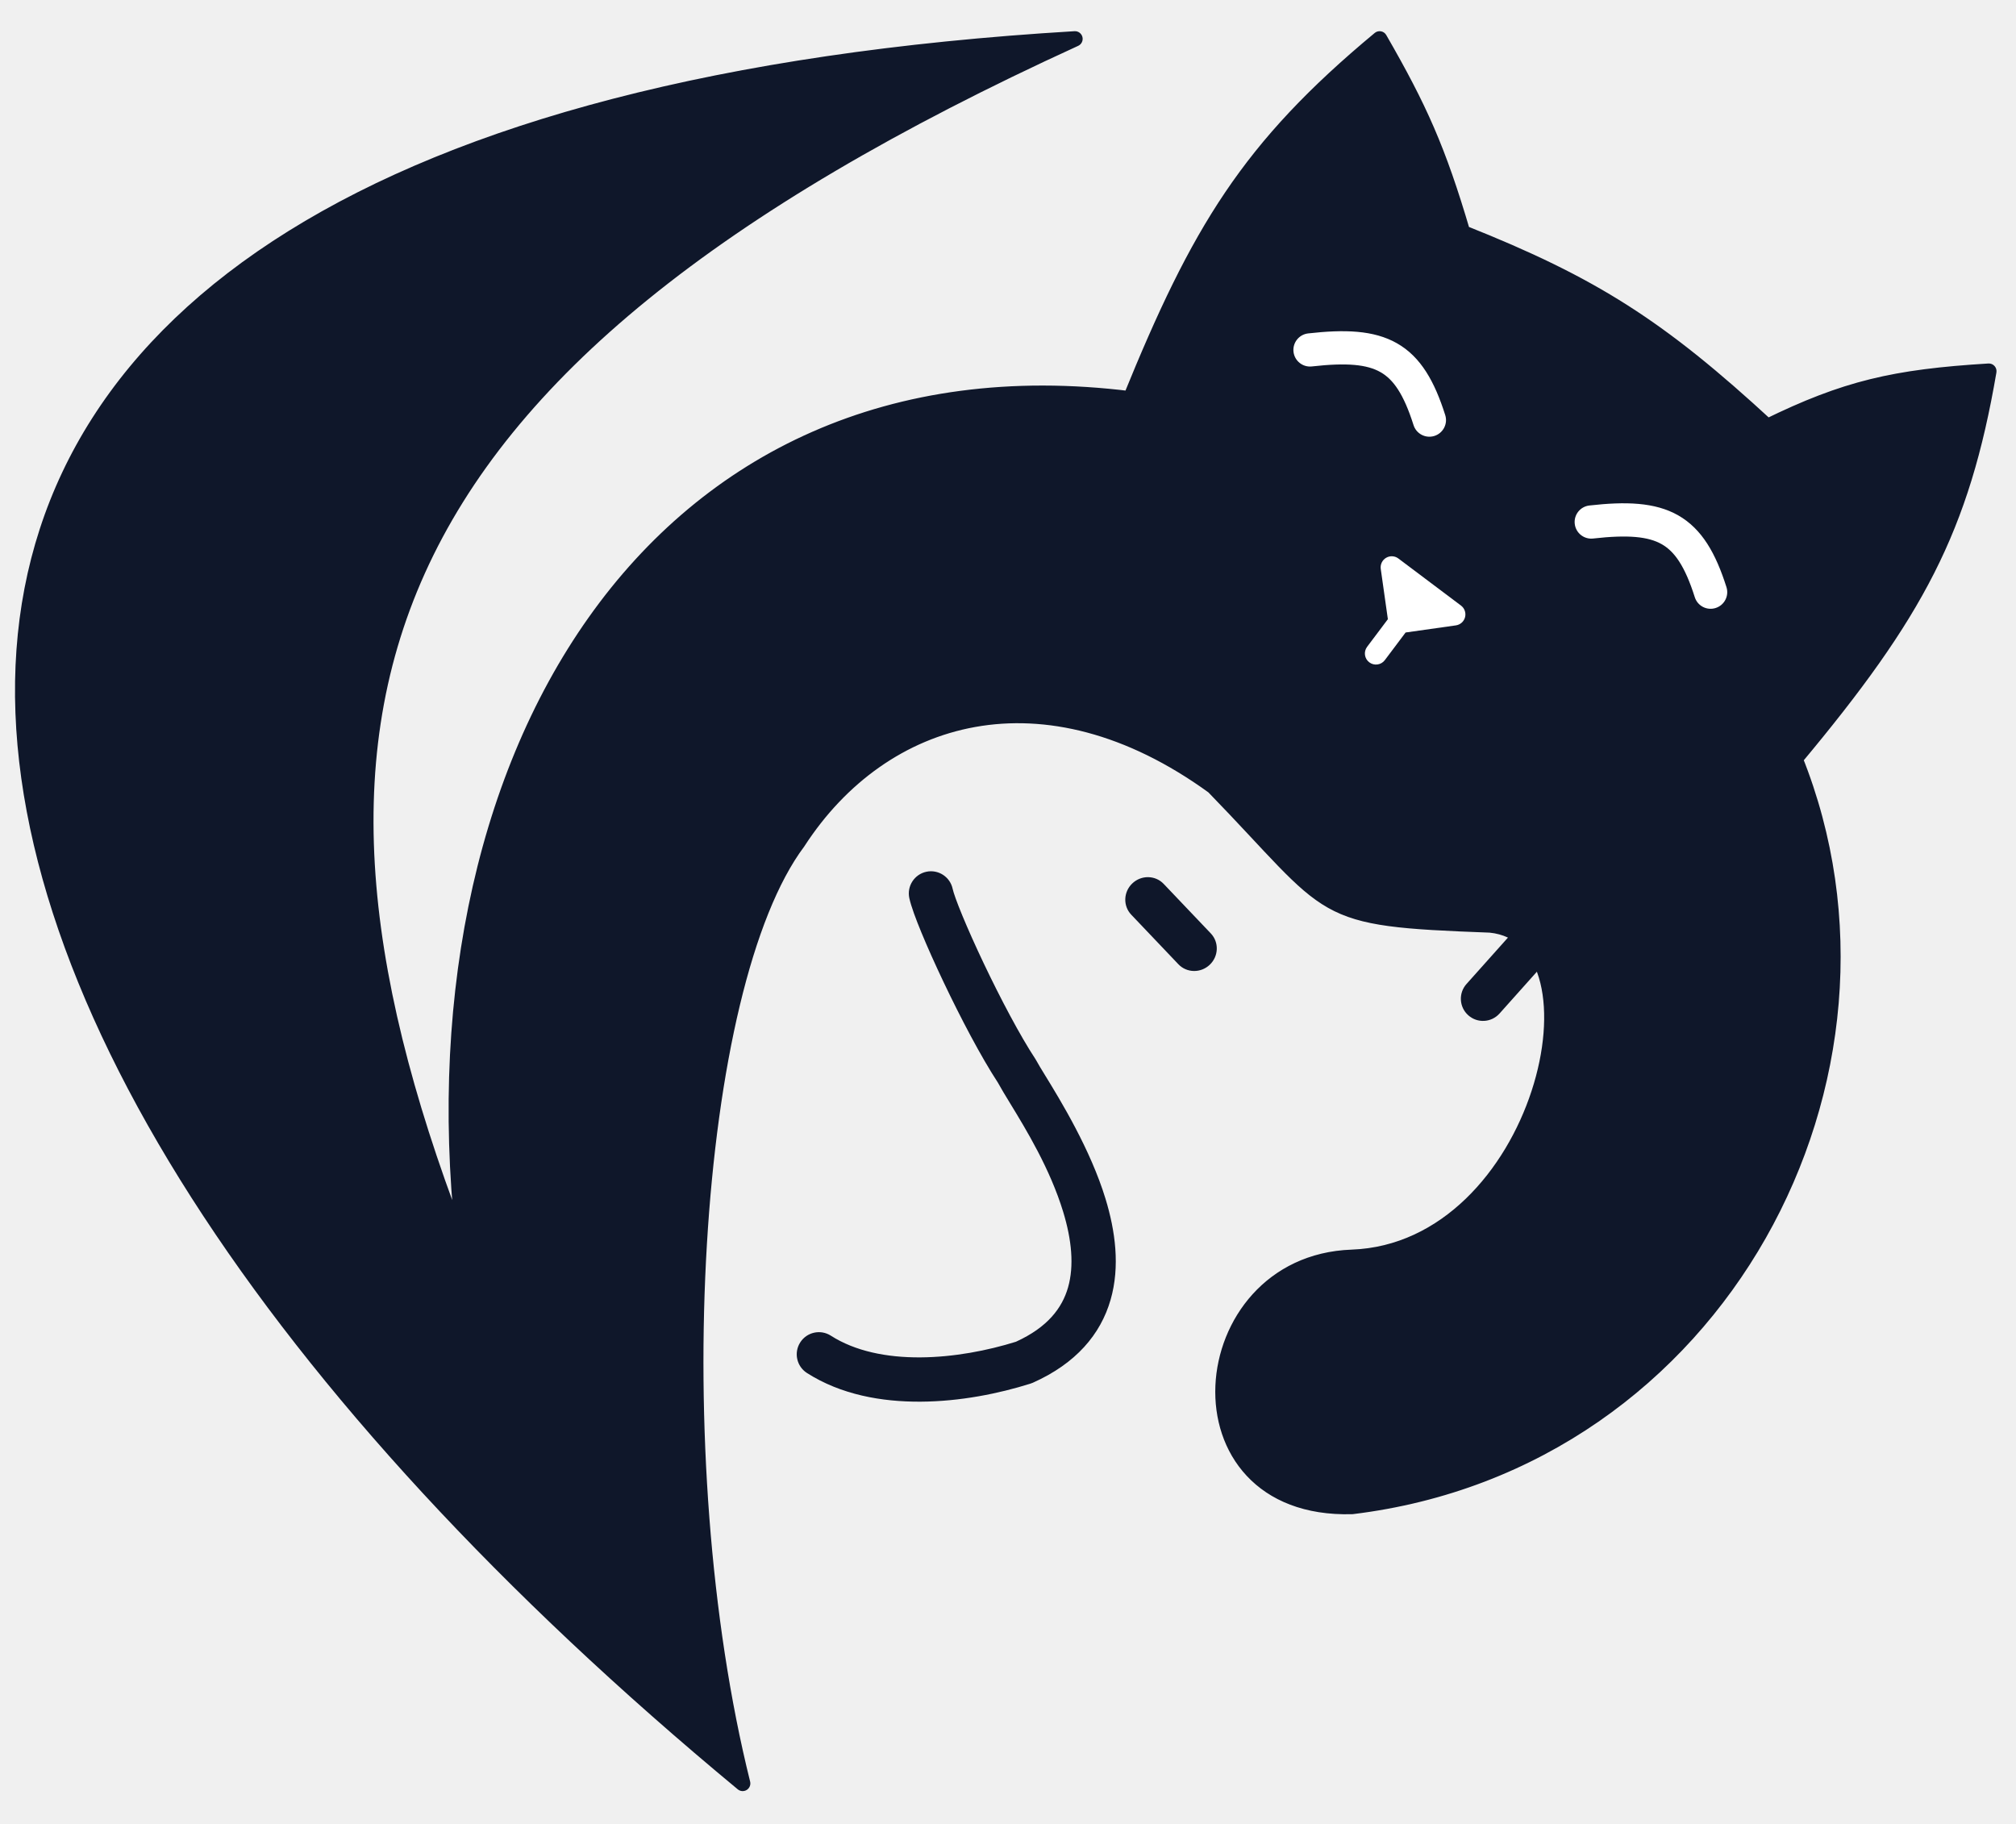
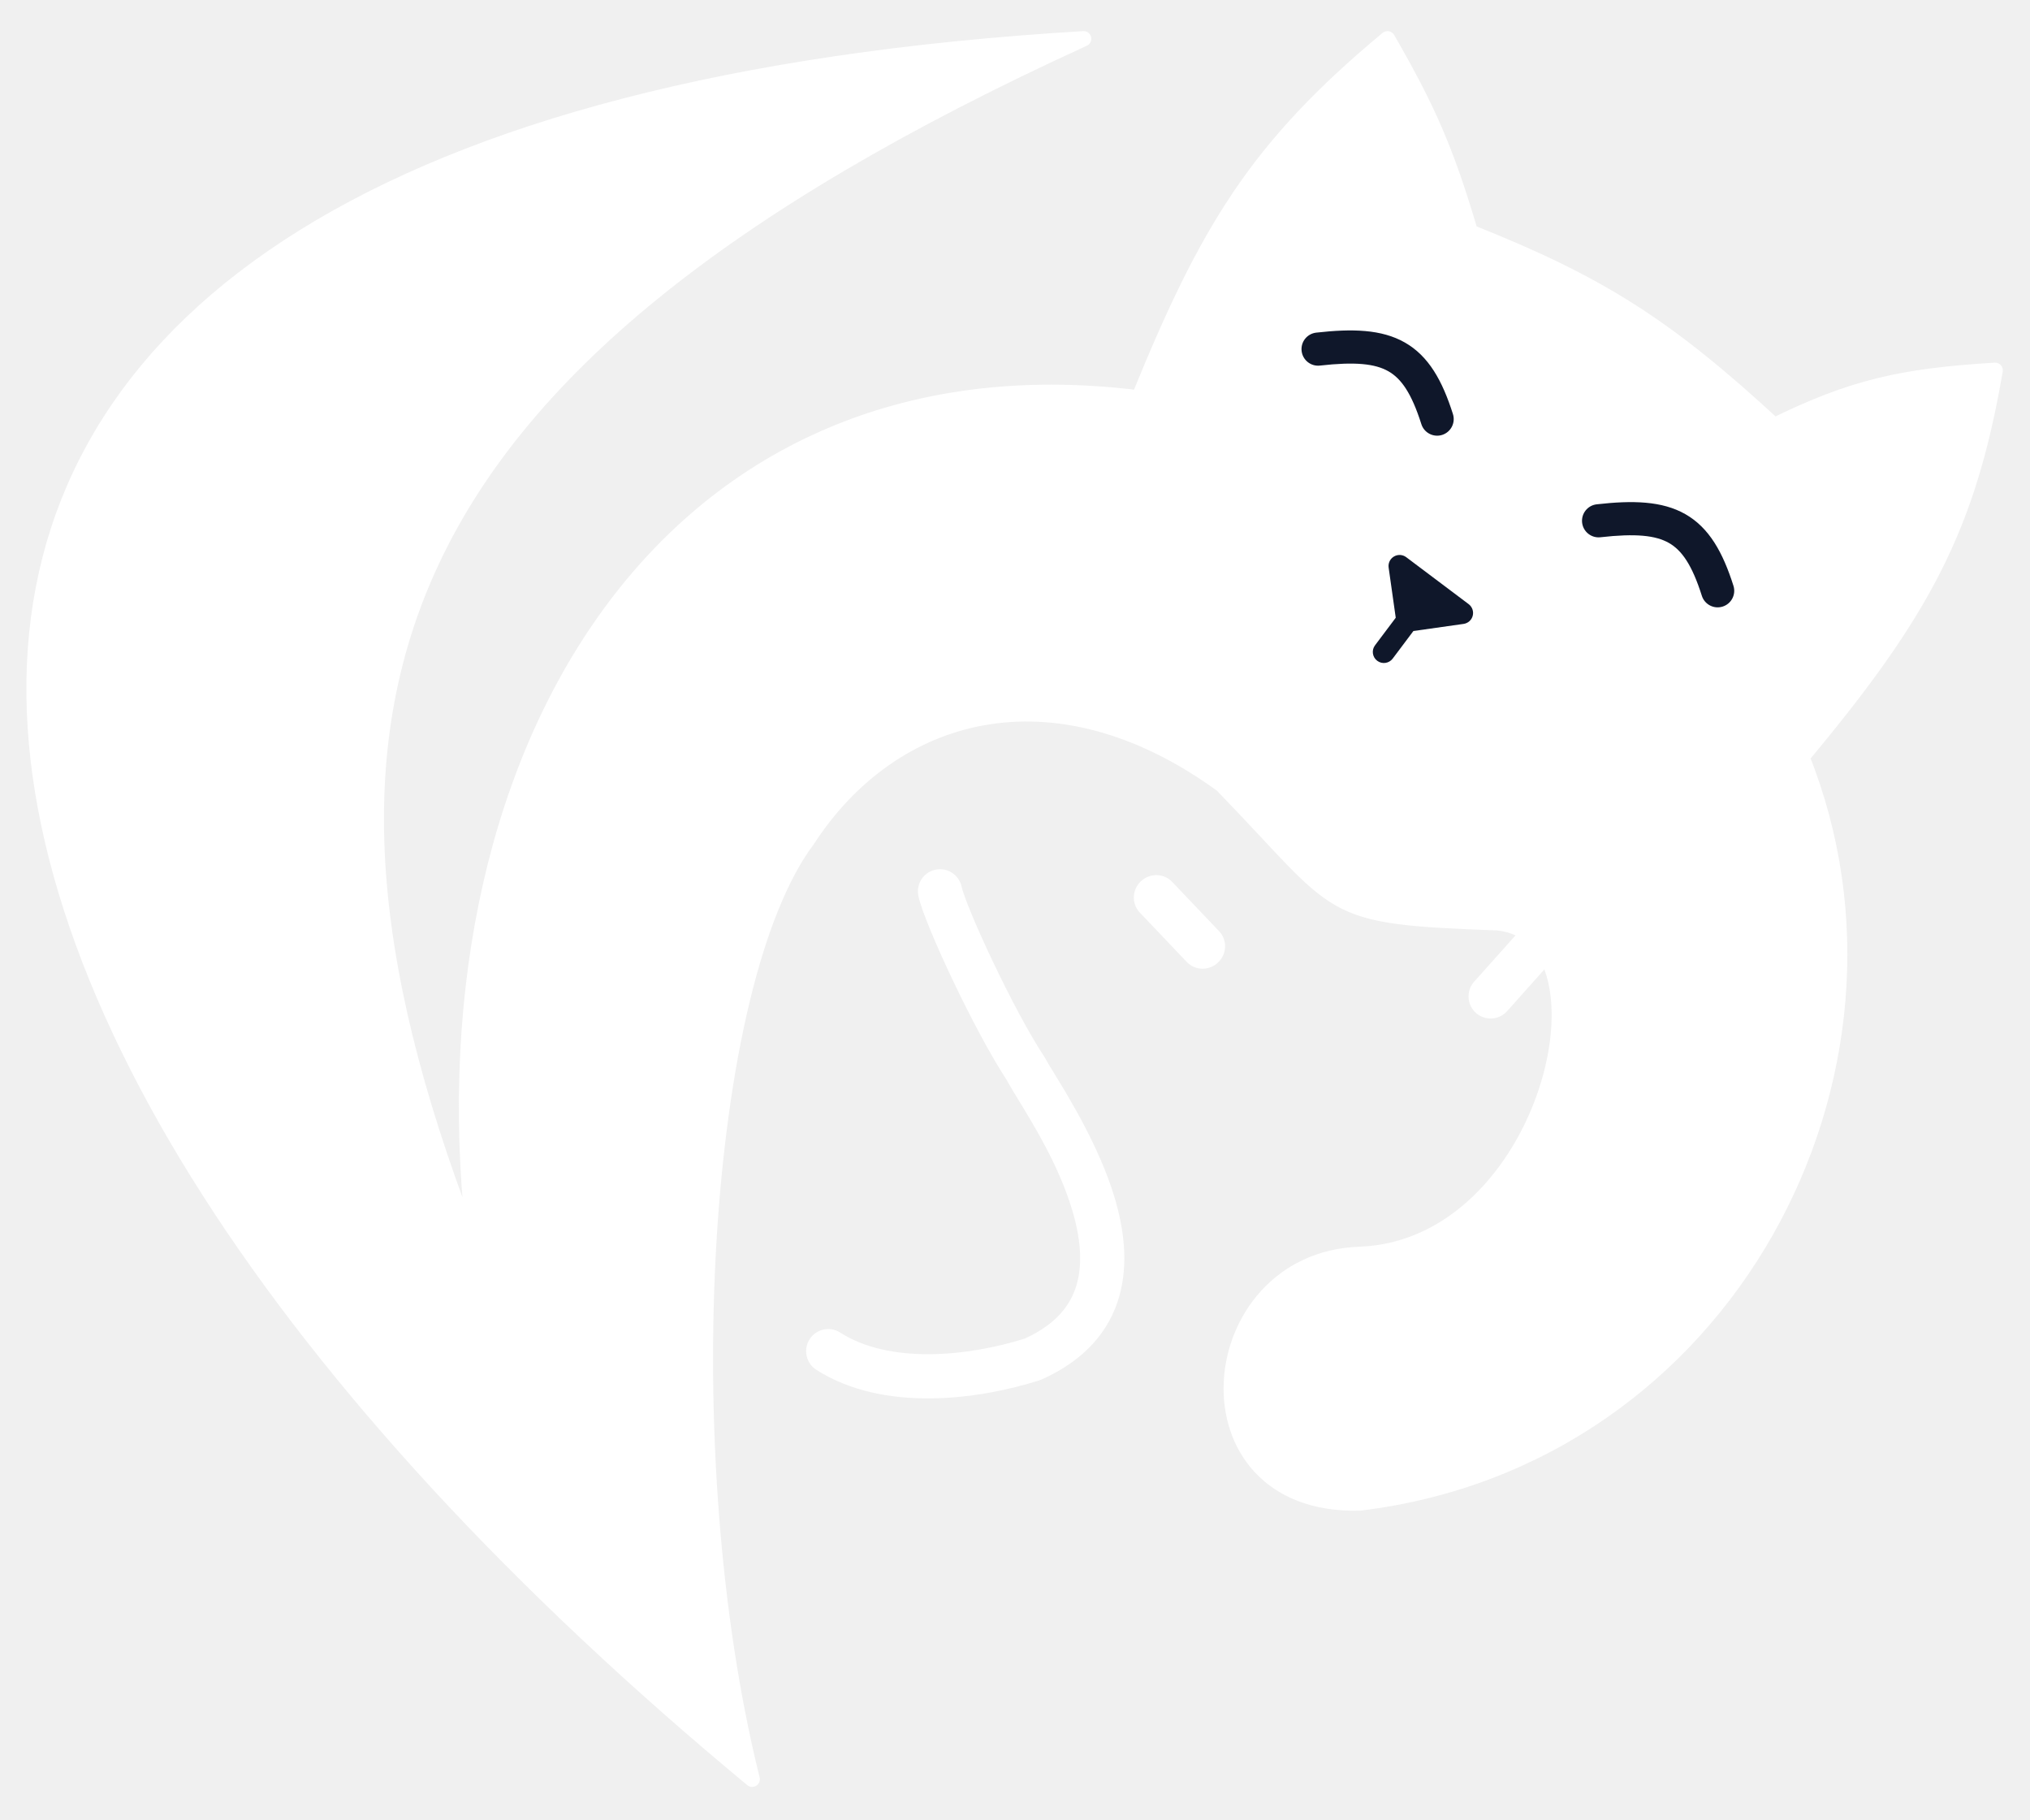
- <svg xmlns="http://www.w3.org/2000/svg" width="105" height="95" viewBox="0 0 105 95" fill="none">
-   <path fill-rule="evenodd" clip-rule="evenodd" d="M80.464 48.411C80.939 48.836 80.98 49.565 80.556 50.041L78.101 52.789C77.676 53.265 76.947 53.306 76.472 52.881C75.996 52.457 75.955 51.727 76.38 51.252L78.835 48.504C79.259 48.028 79.989 47.987 80.464 48.411Z" fill="#0F172A" />
-   <path fill-rule="evenodd" clip-rule="evenodd" d="M58.976 46.012C59.442 45.569 60.173 45.581 60.608 46.038L63.064 48.619C63.499 49.077 63.474 49.806 63.007 50.25C62.541 50.693 61.81 50.681 61.375 50.224L58.919 47.642C58.484 47.185 58.509 46.455 58.976 46.012Z" fill="#0F172A" />
-   <path fill-rule="evenodd" clip-rule="evenodd" d="M48.248 45.406C48.871 45.273 49.484 45.671 49.617 46.294C49.658 46.486 49.824 46.968 50.129 47.704C50.42 48.408 50.804 49.268 51.235 50.175C52.104 52.001 53.13 53.951 53.933 55.168C53.954 55.2 53.973 55.233 53.991 55.267C54.07 55.417 54.224 55.67 54.429 56.003C55.229 57.308 56.793 59.86 57.58 62.443C58.086 64.102 58.345 65.958 57.843 67.699C57.324 69.502 56.038 71.018 53.797 72.019C53.758 72.037 53.717 72.052 53.675 72.065C52.015 72.591 49.988 72.995 47.952 73.007C45.925 73.02 43.798 72.644 42.029 71.513C41.492 71.169 41.335 70.456 41.679 69.919C42.022 69.382 42.736 69.225 43.273 69.569C44.535 70.376 46.172 70.711 47.938 70.7C49.671 70.689 51.44 70.346 52.915 69.885C54.572 69.13 55.321 68.12 55.626 67.061C55.952 65.927 55.816 64.57 55.373 63.116C54.69 60.877 53.446 58.837 52.61 57.466C52.349 57.038 52.128 56.675 51.975 56.392C51.09 55.039 50.023 53 49.151 51.166C48.707 50.232 48.305 49.334 47.996 48.585C47.7 47.869 47.452 47.203 47.36 46.776C47.227 46.153 47.625 45.539 48.248 45.406Z" fill="#0F172A" />
-   <path d="M41.566 43.852C35.934 51.367 34.433 75.812 38.681 92.891C-10.382 52.244 -17.825 6.435 55.989 2.024C18.155 19.314 13.13 37.377 24.258 65.487C21.017 39.965 33.902 17.652 58.873 20.775C62.431 12.026 65.033 7.692 71.854 2.024C73.927 5.619 74.91 7.8 76.181 12.121C82.978 14.82 86.443 17.048 92.047 22.217C96.118 20.222 98.666 19.632 103.585 19.332C102.179 27.55 99.815 31.951 93.489 39.525C100.099 55.984 89.578 76.141 70.412 78.468C60.908 78.736 62.021 65.786 70.412 65.487C80.303 65.13 84.089 48.829 77.624 48.179C68.376 47.83 69.655 47.616 63.2 40.967C54.389 34.577 45.962 37.07 41.566 43.852Z" fill="#0F172A" />
-   <path d="M38.681 92.891L38.426 93.199C38.559 93.309 38.748 93.321 38.894 93.229C39.04 93.137 39.111 92.962 39.069 92.794L38.681 92.891ZM41.566 43.852L41.886 44.092C41.891 44.084 41.896 44.077 41.901 44.069L41.566 43.852ZM63.2 40.967L63.487 40.688C63.471 40.672 63.454 40.657 63.435 40.643L63.2 40.967ZM77.624 48.179L77.663 47.781C77.655 47.78 77.647 47.779 77.639 47.779L77.624 48.179ZM70.412 65.487L70.426 65.886L70.426 65.886L70.412 65.487ZM70.412 78.468L70.423 78.867C70.436 78.867 70.448 78.866 70.46 78.865L70.412 78.468ZM93.489 39.525L93.182 39.268C93.088 39.381 93.063 39.537 93.118 39.674L93.489 39.525ZM103.585 19.332L103.98 19.4C104 19.279 103.965 19.156 103.883 19.065C103.802 18.974 103.683 18.926 103.561 18.933L103.585 19.332ZM92.047 22.217L91.776 22.511C91.897 22.623 92.075 22.649 92.223 22.576L92.047 22.217ZM76.181 12.121L75.798 12.234C75.832 12.352 75.919 12.447 76.034 12.492L76.181 12.121ZM71.854 2.024L72.201 1.825C72.142 1.722 72.041 1.651 71.925 1.631C71.809 1.61 71.689 1.641 71.599 1.717L71.854 2.024ZM58.873 20.775L58.824 21.172C59.003 21.194 59.176 21.093 59.244 20.925L58.873 20.775ZM24.258 65.487L23.886 65.634C23.96 65.821 24.162 65.924 24.357 65.874C24.552 65.824 24.68 65.636 24.654 65.436L24.258 65.487ZM55.989 2.024L56.155 2.388C56.33 2.308 56.423 2.115 56.377 1.928C56.33 1.741 56.157 1.614 55.965 1.625L55.989 2.024ZM39.069 92.794C36.957 84.302 36.271 73.963 36.818 64.809C37.091 60.233 37.671 55.964 38.531 52.376C39.392 48.78 40.526 45.906 41.886 44.092L41.245 43.612C39.789 45.556 38.624 48.555 37.753 52.19C36.88 55.833 36.294 60.151 36.019 64.761C35.469 73.978 36.157 84.401 38.293 92.987L39.069 92.794ZM41.901 44.069C44.048 40.758 47.164 38.514 50.798 37.864C54.429 37.214 58.631 38.147 62.965 41.291L63.435 40.643C58.959 37.397 54.541 36.382 50.657 37.076C46.775 37.77 43.48 40.164 41.23 43.634L41.901 44.069ZM62.913 41.246C63.718 42.074 64.401 42.802 65.002 43.445C65.601 44.086 66.12 44.645 66.589 45.128C67.527 46.094 68.294 46.79 69.168 47.284C70.914 48.27 73.021 48.406 77.609 48.578L77.639 47.779C72.978 47.603 71.101 47.457 69.561 46.587C68.792 46.153 68.09 45.526 67.163 44.571C66.701 44.094 66.189 43.543 65.586 42.898C64.985 42.255 64.297 41.522 63.487 40.688L62.913 41.246ZM77.584 48.577C78.981 48.717 79.854 49.686 80.227 51.203C80.603 52.734 80.443 54.765 79.771 56.818C78.422 60.943 75.103 64.917 70.397 65.087L70.426 65.886C75.612 65.7 79.132 61.345 80.532 57.067C81.234 54.92 81.427 52.731 81.004 51.012C80.577 49.278 79.499 47.965 77.663 47.781L77.584 48.577ZM70.398 65.087C65.957 65.246 63.448 68.762 63.302 72.173C63.228 73.882 63.744 75.596 64.93 76.867C66.121 78.145 67.952 78.937 70.423 78.867L70.401 78.068C68.12 78.132 66.525 77.406 65.515 76.322C64.499 75.232 64.035 73.739 64.101 72.207C64.233 69.136 66.476 66.028 70.426 65.886L70.398 65.087ZM70.46 78.865C89.901 76.504 100.562 56.065 93.86 39.376L93.118 39.674C99.635 55.904 89.254 75.777 70.364 78.07L70.46 78.865ZM93.796 39.781C96.966 35.986 99.161 32.965 100.739 29.851C102.319 26.731 103.272 23.536 103.98 19.4L103.191 19.265C102.492 23.346 101.56 26.46 100.025 29.489C98.488 32.523 96.338 35.49 93.182 39.268L93.796 39.781ZM103.561 18.933C98.599 19.235 95.997 19.836 91.871 21.858L92.223 22.576C96.239 20.608 98.734 20.029 103.61 19.732L103.561 18.933ZM92.318 21.923C86.68 16.723 83.174 14.467 76.329 11.749L76.034 12.492C82.781 15.172 86.205 17.373 91.776 22.511L92.318 21.923ZM76.565 12.008C75.284 7.655 74.288 5.445 72.201 1.825L71.508 2.224C73.565 5.793 74.535 7.946 75.798 12.234L76.565 12.008ZM71.599 1.717C68.167 4.568 65.783 7.095 63.809 10.02C61.837 12.941 60.285 16.242 58.503 20.624L59.244 20.925C61.02 16.558 62.547 13.318 64.472 10.468C66.393 7.621 68.72 5.148 72.11 2.332L71.599 1.717ZM58.923 20.378C46.292 18.798 36.683 23.659 30.66 32.158C24.65 40.637 22.231 52.704 23.861 65.537L24.654 65.436C23.043 52.748 25.447 40.897 31.312 32.62C37.164 24.363 46.484 19.628 58.824 21.172L58.923 20.378ZM24.63 65.339C19.08 51.32 17.6 39.905 22.128 29.863C26.661 19.807 37.264 11.021 56.155 2.388L55.822 1.661C36.88 10.317 26.054 19.208 21.398 29.534C16.737 39.873 18.308 51.544 23.886 65.634L24.63 65.339ZM55.965 1.625C37.478 2.73 24.028 6.428 15.034 12.028C6.022 17.637 1.484 25.156 0.857 33.84C0.232 42.501 3.501 52.262 9.97 62.381C16.442 72.504 26.138 83.019 38.426 93.199L38.936 92.583C26.693 82.44 17.06 71.985 10.644 61.95C4.225 51.91 1.047 42.322 1.655 33.898C2.261 25.498 6.636 18.197 15.456 12.707C24.293 7.206 37.593 3.524 56.013 2.424L55.965 1.625Z" fill="#0F172A" />
-   <path fill-rule="evenodd" clip-rule="evenodd" d="M71.902 19.384C71.204 18.986 70.164 18.878 68.327 19.086C67.853 19.14 67.424 18.798 67.37 18.323C67.317 17.848 67.658 17.42 68.133 17.366C70.01 17.154 71.544 17.188 72.759 17.88C74.005 18.589 74.718 19.872 75.272 21.619C75.417 22.075 75.164 22.561 74.709 22.706C74.253 22.85 73.767 22.598 73.622 22.142C73.107 20.518 72.569 19.763 71.902 19.384Z" fill="white" />
-   <path fill-rule="evenodd" clip-rule="evenodd" d="M86.55 28.346C85.852 27.949 84.811 27.841 82.975 28.049C82.5 28.103 82.072 27.761 82.018 27.286C81.964 26.811 82.305 26.383 82.78 26.329C84.657 26.117 86.191 26.151 87.406 26.842C88.652 27.552 89.366 28.835 89.92 30.582C90.064 31.038 89.812 31.524 89.356 31.668C88.901 31.813 88.414 31.561 88.27 31.105C87.755 29.481 87.216 28.726 86.55 28.346Z" fill="white" />
-   <path d="M75.746 32.003L72.485 29.552L72.889 32.408L75.746 32.003Z" fill="white" />
-   <path fill-rule="evenodd" clip-rule="evenodd" d="M72.192 29.054C72.393 28.935 72.646 28.949 72.832 29.089L76.093 31.541C76.28 31.681 76.363 31.92 76.305 32.146C76.247 32.372 76.058 32.54 75.827 32.573L73.208 32.944L72.126 34.384C71.934 34.639 71.573 34.69 71.318 34.498C71.063 34.307 71.012 33.945 71.203 33.691L72.285 32.251L71.914 29.631C71.882 29.401 71.991 29.172 72.192 29.054ZM73.38 31.755L74.286 31.626L73.252 30.849L73.38 31.755Z" fill="white" />
+ <svg xmlns="http://www.w3.org/2000/svg" width="106" height="95" viewBox="0 0 106 95" fill="none">
+   <path fill-rule="evenodd" clip-rule="evenodd" d="M81.059 48.411C81.535 48.836 81.576 49.565 81.151 50.041L78.697 52.789C78.272 53.265 77.543 53.306 77.067 52.881C76.592 52.457 76.551 51.727 76.975 51.252L79.43 48.504C79.855 48.028 80.584 47.987 81.059 48.411Z" fill="white" />
+   <path fill-rule="evenodd" clip-rule="evenodd" d="M59.572 46.012C60.038 45.569 60.769 45.581 61.204 46.038L63.66 48.619C64.095 49.077 64.069 49.806 63.603 50.25C63.136 50.693 62.406 50.681 61.971 50.224L59.515 47.642C59.08 47.185 59.105 46.455 59.572 46.012Z" fill="white" />
+   <path fill-rule="evenodd" clip-rule="evenodd" d="M48.843 45.406C49.467 45.273 50.08 45.671 50.213 46.294C50.254 46.486 50.42 46.968 50.724 47.704C51.015 48.408 51.4 49.268 51.831 50.175C52.699 52.001 53.726 53.951 54.528 55.168C54.55 55.2 54.569 55.233 54.587 55.267C54.666 55.417 54.82 55.67 55.025 56.003C55.825 57.308 57.389 59.86 58.176 62.443C58.682 64.102 58.94 65.958 58.439 67.699C57.92 69.502 56.634 71.018 54.393 72.019C54.353 72.037 54.312 72.052 54.271 72.065C52.611 72.591 50.583 72.995 48.548 73.007C46.521 73.02 44.393 72.644 42.625 71.513C42.088 71.169 41.931 70.456 42.275 69.919C42.618 69.382 43.331 69.225 43.868 69.569C45.131 70.376 46.767 70.711 48.534 70.7C50.266 70.689 52.035 70.346 53.511 69.885C55.167 69.13 55.916 68.12 56.221 67.061C56.548 65.927 56.412 64.57 55.969 63.116C55.286 60.877 54.042 58.837 53.205 57.466C52.945 57.038 52.723 56.675 52.571 56.392C51.686 55.039 50.619 53 49.747 51.166C49.303 50.232 48.901 49.334 48.592 48.585C48.296 47.869 48.047 47.203 47.956 46.776C47.823 46.153 48.22 45.539 48.843 45.406Z" fill="white" />
+   <path d="M42.161 43.852C36.53 51.367 35.029 75.812 39.276 92.891C-9.786 52.244 -17.229 6.435 56.584 2.024C18.751 19.314 13.726 37.377 24.853 65.487C21.612 39.965 34.498 17.652 59.469 20.775C63.027 12.026 65.629 7.692 72.45 2.024C74.522 5.619 75.505 7.8 76.777 12.121C83.573 14.82 87.039 17.048 92.642 22.217C96.714 20.222 99.262 19.632 104.181 19.332C102.774 27.55 100.411 31.951 94.085 39.525C100.694 55.984 90.173 76.141 71.008 78.468C61.504 78.736 62.617 65.786 71.008 65.487C80.899 65.13 84.685 48.829 78.219 48.179C68.972 47.83 70.25 47.616 63.796 40.967C54.984 34.577 46.557 37.07 42.161 43.852Z" fill="white" />
+   <path d="M39.276 92.891L39.021 93.199C39.154 93.309 39.343 93.321 39.489 93.229C39.636 93.137 39.706 92.962 39.665 92.794L39.276 92.891ZM42.161 43.852L42.481 44.092C42.487 44.084 42.492 44.077 42.497 44.069L42.161 43.852ZM63.796 40.967L64.083 40.688C64.067 40.672 64.05 40.657 64.031 40.643L63.796 40.967ZM78.219 48.179L78.259 47.781C78.251 47.78 78.243 47.779 78.234 47.779L78.219 48.179ZM71.008 65.487L71.022 65.886L71.022 65.886L71.008 65.487ZM71.008 78.468L71.019 78.867C71.031 78.867 71.044 78.866 71.056 78.865L71.008 78.468ZM94.085 39.525L93.778 39.268C93.683 39.381 93.659 39.537 93.714 39.674L94.085 39.525ZM104.181 19.332L104.575 19.4C104.596 19.279 104.56 19.156 104.479 19.065C104.397 18.974 104.279 18.926 104.157 18.933L104.181 19.332ZM92.642 22.217L92.371 22.511C92.493 22.623 92.67 22.649 92.819 22.576L92.642 22.217ZM76.777 12.121L76.393 12.234C76.428 12.352 76.515 12.447 76.629 12.492L76.777 12.121ZM72.45 2.024L72.797 1.825C72.738 1.722 72.637 1.651 72.521 1.631C72.404 1.61 72.285 1.641 72.194 1.717L72.45 2.024ZM59.469 20.775L59.419 21.172C59.599 21.194 59.772 21.093 59.84 20.925L59.469 20.775ZM24.853 65.487L24.481 65.634C24.556 65.821 24.758 65.924 24.953 65.874C25.148 65.824 25.276 65.636 25.25 65.436L24.853 65.487ZM56.584 2.024L56.751 2.388C56.926 2.308 57.019 2.115 56.972 1.928C56.926 1.741 56.753 1.614 56.56 1.625L56.584 2.024ZM39.665 92.794C37.552 84.302 36.867 73.963 37.413 64.809C37.687 60.233 38.267 55.964 39.127 52.376C39.988 48.78 41.122 45.906 42.481 44.092L41.841 43.612C40.385 45.556 39.219 48.555 38.349 52.19C37.475 55.833 36.89 60.151 36.615 64.761C36.065 73.978 36.753 84.401 38.888 92.987L39.665 92.794ZM42.497 44.069C44.644 40.758 47.759 38.514 51.393 37.864C55.025 37.214 59.226 38.147 63.561 41.291L64.031 40.643C59.554 37.397 55.136 36.382 51.252 37.076C47.371 37.77 44.075 40.164 41.826 43.634L42.497 44.069ZM63.509 41.246C64.313 42.074 64.997 42.802 65.597 43.445C66.197 44.086 66.716 44.645 67.185 45.128C68.123 46.094 68.89 46.79 69.763 47.284C71.51 48.27 73.617 48.406 78.204 48.578L78.234 47.779C73.574 47.603 71.697 47.457 70.157 46.587C69.388 46.153 68.686 45.526 67.759 44.571C67.296 44.094 66.784 43.543 66.182 42.898C65.581 42.255 64.892 41.522 64.083 40.688L63.509 41.246ZM78.179 48.577C79.576 48.717 80.45 49.686 80.823 51.203C81.199 52.734 81.039 54.765 80.367 56.818C79.018 60.943 75.699 64.917 70.993 65.087L71.022 65.886C76.208 65.7 79.727 61.345 81.127 57.067C81.83 54.92 82.022 52.731 81.599 51.012C81.173 49.278 80.095 47.965 78.259 47.781L78.179 48.577ZM70.993 65.087C66.553 65.246 64.044 68.762 63.898 72.173C63.824 73.882 64.34 75.596 65.526 76.867C66.717 78.145 68.547 78.937 71.019 78.867L70.996 78.068C68.716 78.132 67.121 77.406 66.111 76.322C65.094 75.232 64.631 73.739 64.697 72.207C64.829 69.136 67.072 66.028 71.022 65.886L70.993 65.087ZM71.056 78.865C90.497 76.504 101.158 56.065 94.456 39.376L93.714 39.674C100.231 55.904 89.849 75.777 70.96 78.07L71.056 78.865ZM94.392 39.781C97.561 35.986 99.757 32.965 101.334 29.851C102.915 26.731 103.867 23.536 104.575 19.4L103.787 19.265C103.088 23.346 102.155 26.46 100.621 29.489C99.084 32.523 96.934 35.49 93.778 39.268L94.392 39.781ZM104.157 18.933C99.194 19.235 96.593 19.836 92.466 21.858L92.819 22.576C96.835 20.608 99.33 20.029 104.205 19.732L104.157 18.933ZM92.914 21.923C87.276 16.723 83.77 14.467 76.925 11.749L76.629 12.492C83.377 15.172 86.801 17.373 92.371 22.511L92.914 21.923ZM77.161 12.008C75.88 7.655 74.884 5.445 72.797 1.825L72.103 2.224C74.161 5.793 75.131 7.946 76.393 12.234L77.161 12.008ZM72.194 1.717C68.763 4.568 66.379 7.095 64.404 10.02C62.433 12.941 60.88 16.242 59.099 20.624L59.84 20.925C61.615 16.558 63.143 13.318 65.067 10.468C66.989 7.621 69.316 5.148 72.706 2.332L72.194 1.717ZM59.519 20.378C46.887 18.798 37.278 23.659 31.255 32.158C25.246 40.637 22.827 52.704 24.456 65.537L25.25 65.436C23.639 52.748 26.042 40.897 31.908 32.62C37.76 24.363 47.08 19.628 59.419 21.172L59.519 20.378ZM25.225 65.339C19.675 51.32 18.196 39.905 22.723 29.863C27.257 19.807 37.86 11.021 56.751 2.388L56.418 1.661C37.476 10.317 26.649 19.208 21.994 29.534C17.333 39.873 18.904 51.544 24.481 65.634L25.225 65.339ZM56.56 1.625C38.074 2.73 24.624 6.428 15.629 12.028C6.618 17.637 2.08 25.156 1.453 33.84C0.828 42.501 4.097 52.262 10.566 62.381C17.038 72.504 26.733 83.019 39.021 93.199L39.532 92.583C27.288 82.44 17.655 71.985 11.24 61.95C4.821 51.91 1.643 42.322 2.251 33.898C2.857 25.498 7.232 18.197 16.052 12.707C24.888 7.206 38.188 3.524 56.608 2.424L56.56 1.625Z" fill="white" />
+   <path fill-rule="evenodd" clip-rule="evenodd" d="M72.498 19.384C71.8 18.986 70.76 18.878 68.923 19.086C68.448 19.14 68.02 18.798 67.966 18.323C67.912 17.848 68.254 17.42 68.729 17.366C70.606 17.154 72.139 17.188 73.354 17.88C74.601 18.589 75.314 19.872 75.868 21.619C76.012 22.075 75.76 22.561 75.305 22.706C74.849 22.85 74.362 22.598 74.218 22.142C73.703 20.518 73.164 19.763 72.498 19.384Z" fill="#0F172A" />
+   <path fill-rule="evenodd" clip-rule="evenodd" d="M87.145 28.346C86.447 27.949 85.407 27.841 83.571 28.049C83.096 28.103 82.667 27.761 82.613 27.286C82.56 26.811 82.901 26.383 83.376 26.329C85.253 26.117 86.787 26.151 88.002 26.842C89.248 27.552 89.961 28.835 90.515 30.582C90.66 31.038 90.408 31.524 89.952 31.668C89.496 31.813 89.01 31.561 88.865 31.105C88.35 29.481 87.812 28.726 87.145 28.346Z" fill="#0F172A" />
+   <path d="M76.341 32.003L73.08 29.552L73.485 32.408L76.341 32.003Z" fill="#0F172A" />
+   <path fill-rule="evenodd" clip-rule="evenodd" d="M72.788 29.054C72.989 28.935 73.241 28.949 73.428 29.089L76.689 31.541C76.875 31.681 76.959 31.92 76.901 32.146C76.843 32.372 76.654 32.54 76.423 32.573L73.803 32.944L72.722 34.384C72.53 34.639 72.168 34.69 71.914 34.498C71.659 34.307 71.608 33.945 71.799 33.691L72.881 32.251L72.51 29.631C72.477 29.401 72.587 29.172 72.788 29.054ZM73.976 31.755L74.882 31.626L73.848 30.849L73.976 31.755Z" fill="#0F172A" />
</svg>
